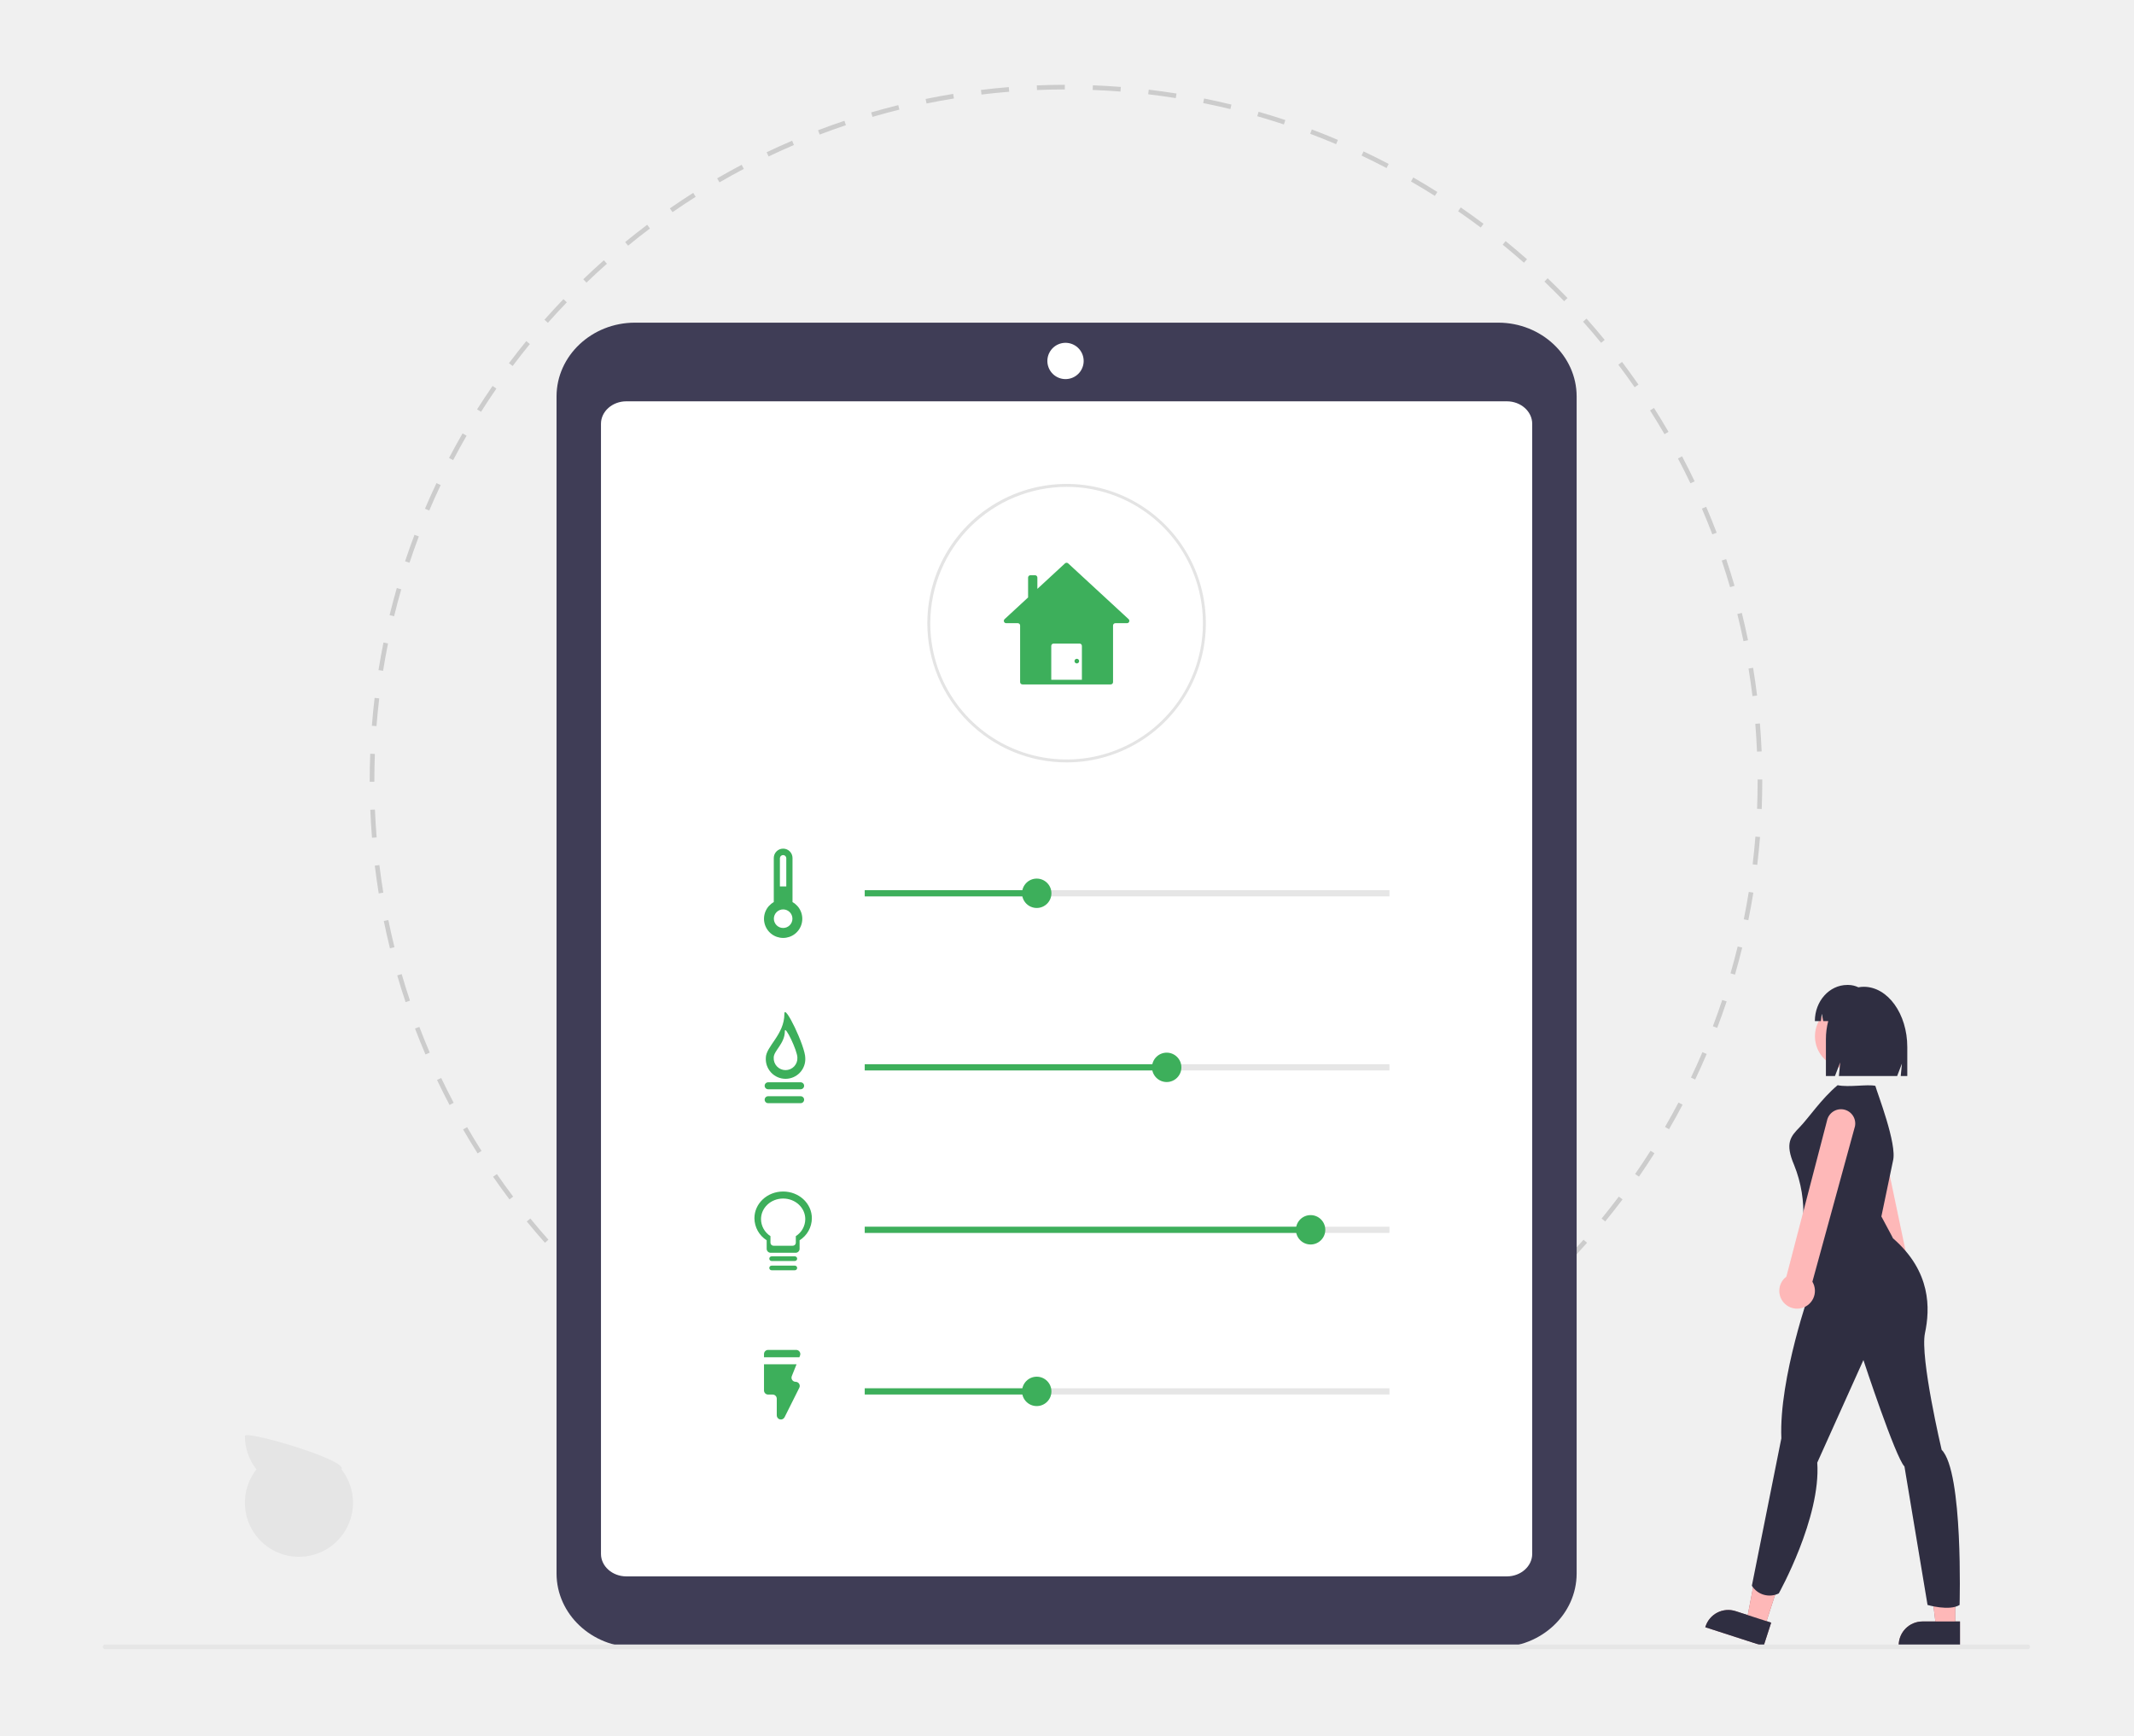
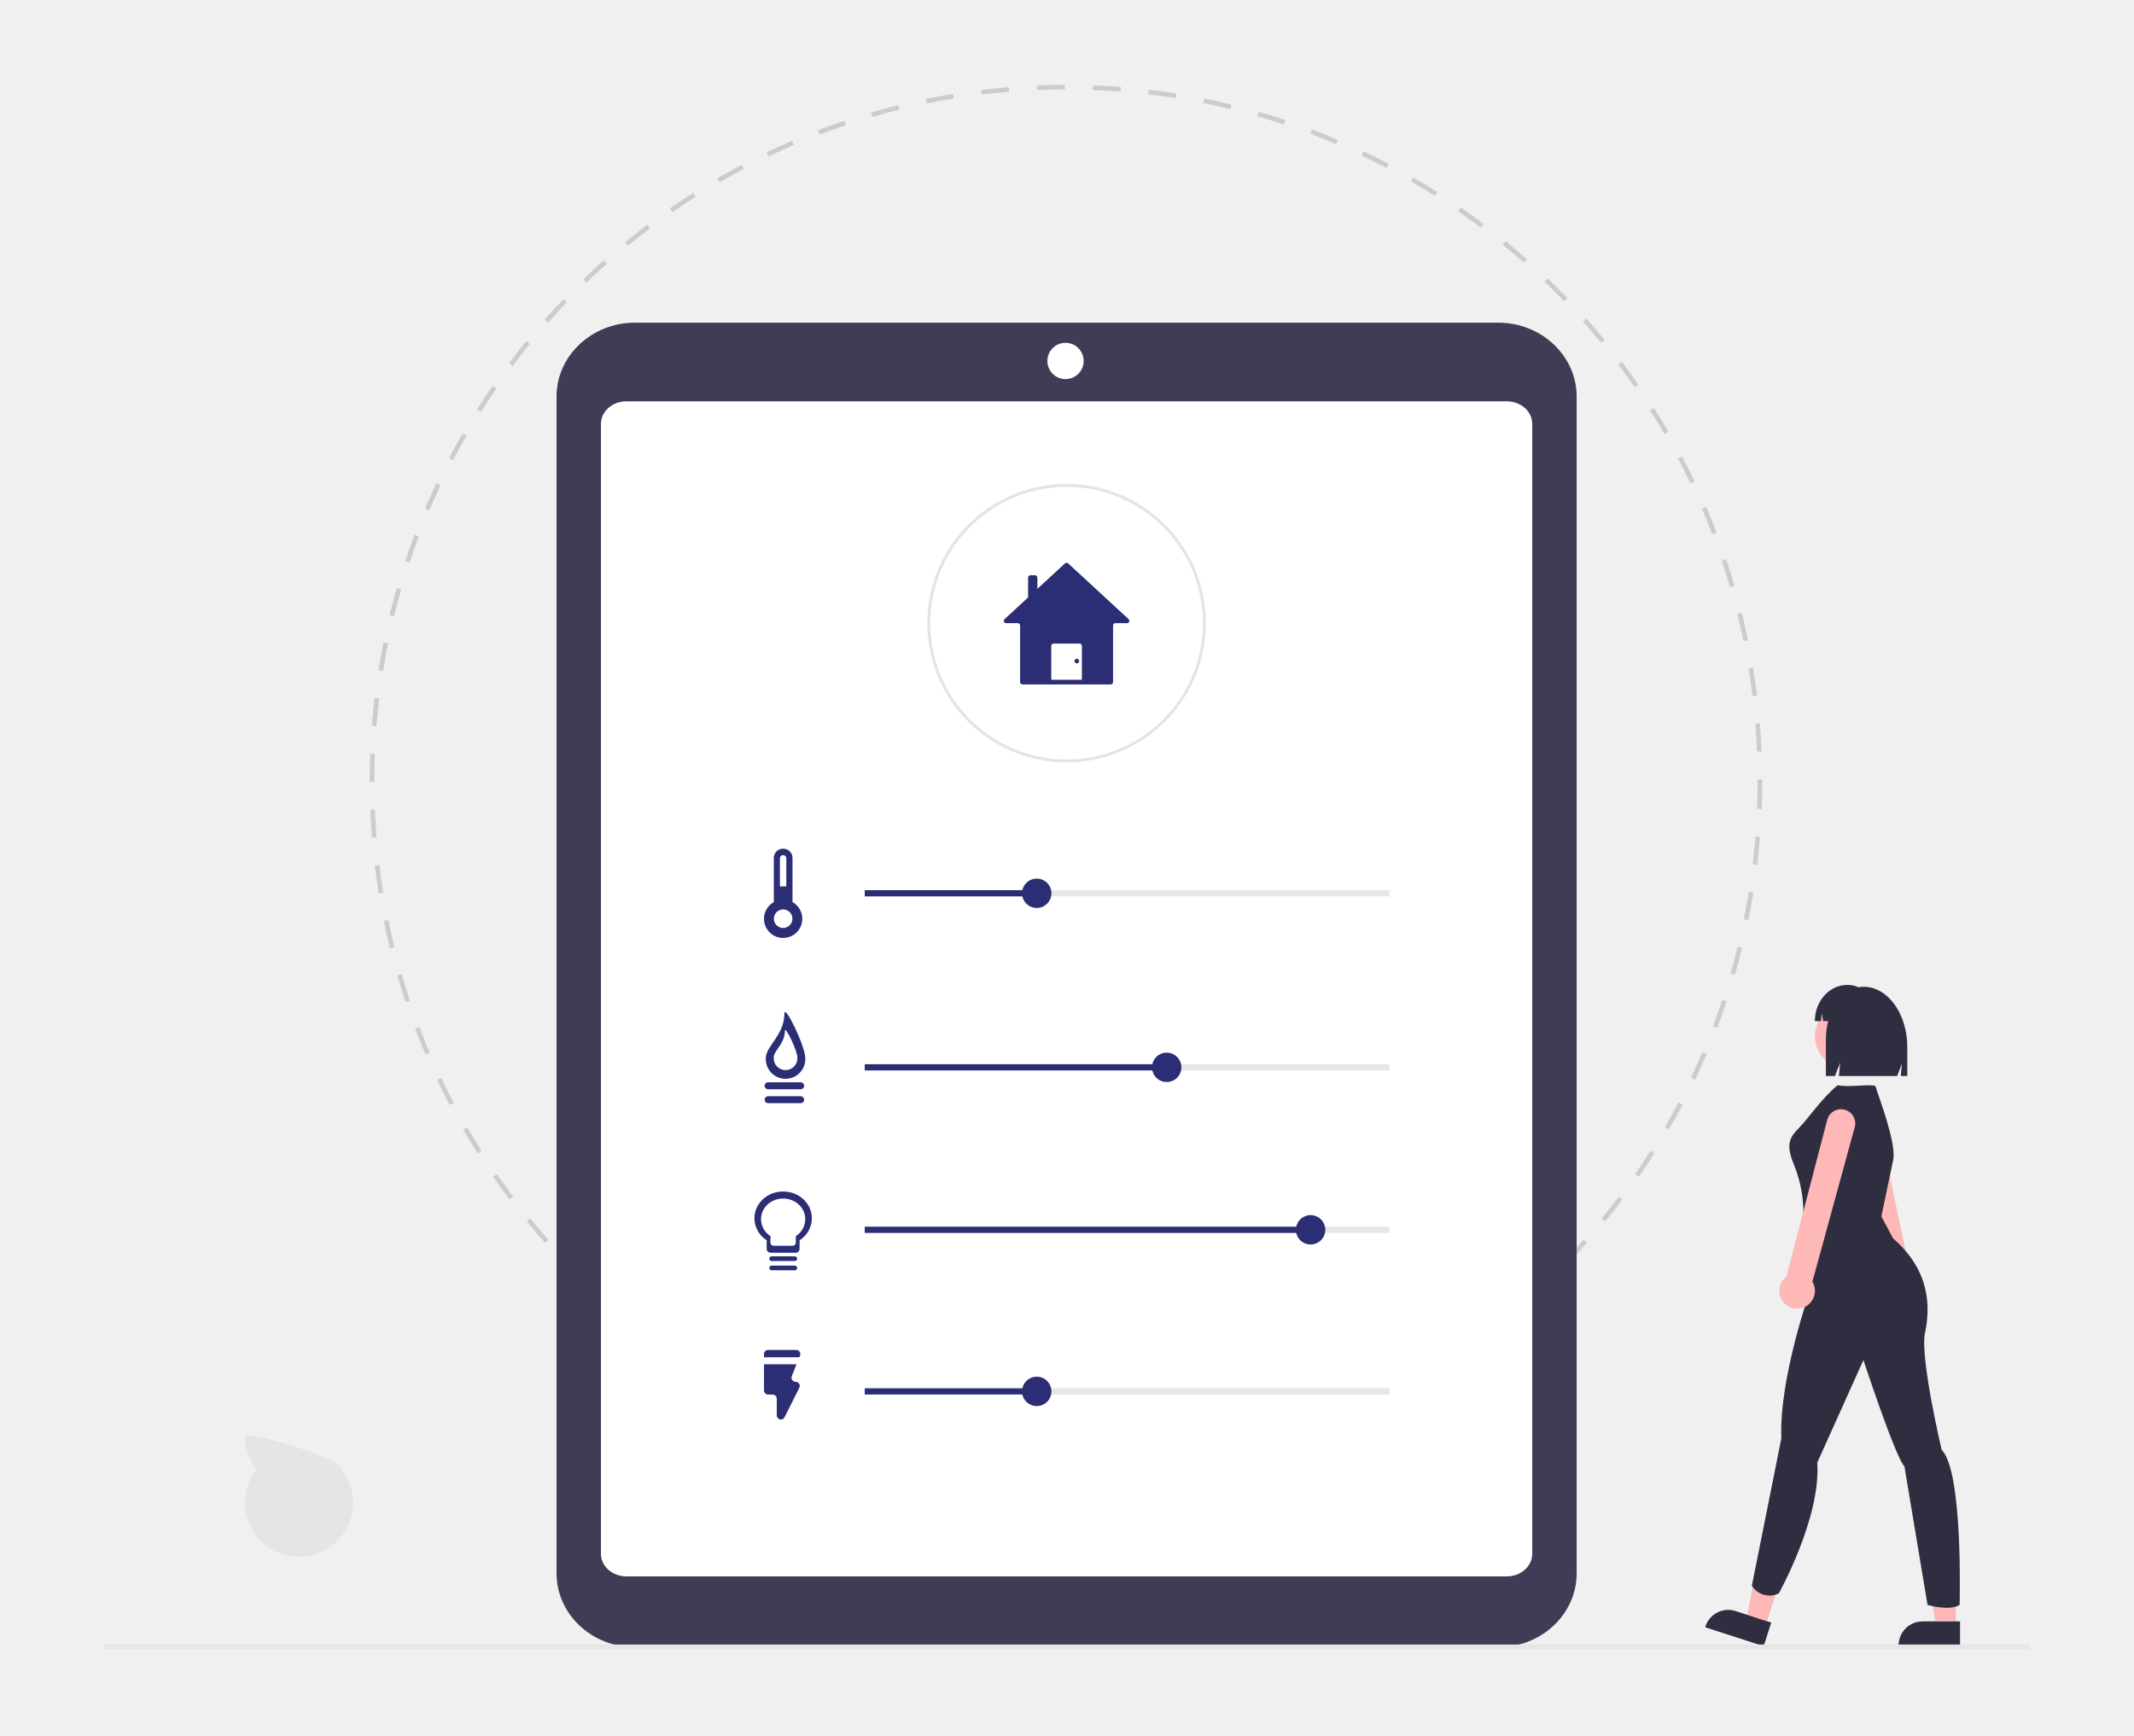
<svg xmlns="http://www.w3.org/2000/svg" width="600" height="488" viewBox="0 0 600 488" fill="none">
  <path d="M299.823 415.377V414.072C302.419 414.072 305.052 414.018 307.654 413.914L307.706 415.219C305.087 415.323 302.436 415.377 299.823 415.377ZM291.944 415.227C289.334 415.125 286.687 414.966 284.076 414.763L284.178 413.462C286.773 413.666 289.403 413.822 291.995 413.923L291.944 415.227ZM315.573 414.746L315.469 413.445C318.059 413.238 320.68 412.974 323.259 412.661L323.416 413.957C320.819 414.271 318.181 414.536 315.573 414.744V414.746ZM276.232 413.985C273.63 413.673 271.004 413.306 268.426 412.892L268.633 411.603C271.193 412.014 273.802 412.379 276.387 412.688L276.232 413.985ZM331.22 412.857L331.012 411.568C333.571 411.154 336.163 410.681 338.712 410.162L338.973 411.441C336.405 411.963 333.795 412.44 331.219 412.857H331.22ZM260.671 411.486C258.102 410.964 255.515 410.387 252.978 409.766L253.288 408.498C255.808 409.115 258.378 409.69 260.929 410.207L260.671 411.486ZM346.665 409.713L346.353 408.447C348.88 407.825 351.424 407.141 353.916 406.424L354.279 407.678C351.77 408.404 349.208 409.09 346.665 409.716V409.713ZM245.361 407.736C242.845 407.01 240.311 406.223 237.833 405.398L238.245 404.159C240.708 404.978 243.223 405.759 245.723 406.481L245.361 407.736ZM361.804 405.329L361.39 404.089C363.854 403.265 366.335 402.38 368.764 401.457L369.228 402.677C366.782 403.607 364.284 404.498 361.803 405.327L361.804 405.329ZM230.385 402.75C227.937 401.822 225.471 400.831 223.055 399.801L223.567 398.6C225.966 399.622 228.417 400.607 230.849 401.528L230.385 402.75ZM376.519 399.74L376.007 398.539C378.393 397.52 380.788 396.44 383.126 395.328L383.687 396.507C381.333 397.627 378.923 398.714 376.519 399.74ZM215.853 396.556C213.482 395.431 211.106 394.243 208.789 393.025L209.397 391.87C211.697 393.08 214.058 394.259 216.412 395.377L215.853 396.556ZM390.723 392.984L390.115 391.829C392.413 390.619 394.716 389.349 396.958 388.051L397.61 389.18C395.353 390.485 393.035 391.765 390.721 392.983L390.723 392.984ZM201.875 389.213C199.601 387.898 197.329 386.523 195.123 385.125L195.821 384.023C198.012 385.411 200.269 386.777 202.528 388.084L201.875 389.213ZM404.343 385.101L403.645 383.999C405.833 382.613 408.027 381.161 410.166 379.682L410.908 380.755C408.755 382.245 406.546 383.706 404.343 385.101ZM188.543 380.77C186.385 379.279 184.232 377.726 182.144 376.156L182.928 375.111C185.001 376.672 187.14 378.214 189.283 379.695L188.543 380.77ZM417.297 376.148L416.514 375.104C418.583 373.548 420.655 371.924 422.672 370.275L423.499 371.286C421.468 372.945 419.382 374.58 417.299 376.146L417.297 376.148ZM175.94 371.289C173.914 369.634 171.894 367.914 169.936 366.179L170.802 365.2C172.748 366.924 174.755 368.632 176.767 370.276L175.94 371.289ZM429.496 366.182L428.631 365.203C430.575 363.48 432.511 361.694 434.385 359.894L435.288 360.836C433.402 362.646 431.454 364.444 429.496 366.179V366.182ZM164.14 360.831C162.257 359.023 160.382 357.147 158.565 355.259L159.505 354.354C161.31 356.23 163.173 358.093 165.044 359.889L164.14 360.831ZM440.864 355.264L439.923 354.359C441.723 352.488 443.512 350.552 445.237 348.606L446.216 349.472C444.478 351.43 442.678 353.38 440.865 355.264H440.864ZM153.217 349.47C151.476 347.508 149.758 345.489 148.106 343.472L149.117 342.645C150.757 344.651 152.464 346.656 154.193 348.603L153.217 349.47ZM451.326 343.47L450.315 342.644C451.964 340.628 453.591 338.554 455.153 336.481L456.197 337.264C454.626 339.353 452.986 341.441 451.327 343.468L451.326 343.47ZM143.243 337.276C141.67 335.188 140.119 333.04 138.632 330.892L139.705 330.149C141.182 332.283 142.724 334.417 144.286 336.491L143.243 337.276ZM460.814 330.87L459.74 330.128C461.222 327.984 462.677 325.786 464.069 323.593L465.171 324.292C463.772 326.501 462.305 328.714 460.813 330.872L460.814 330.87ZM134.283 324.331C132.885 322.126 131.511 319.862 130.202 317.602L131.331 316.949C132.632 319.194 133.996 321.444 135.385 323.634L134.283 324.331ZM469.266 317.545L468.137 316.892C469.442 314.634 470.718 312.324 471.927 310.027L473.082 310.635C471.866 312.948 470.582 315.273 469.266 317.546L469.266 317.545ZM126.395 310.713C125.18 308.404 123.993 306.038 122.871 303.68L124.05 303.119C125.165 305.461 126.344 307.811 127.551 310.105L126.395 310.713ZM476.615 303.572L475.436 303.012C476.553 300.662 477.638 298.255 478.66 295.859L479.861 296.371C478.833 298.78 477.738 301.206 476.615 303.572ZM119.631 296.515C118.603 294.111 117.612 291.659 116.687 289.226L117.907 288.762C118.826 291.176 119.81 293.614 120.831 296.001L119.631 296.515ZM482.814 289.041L481.594 288.578C482.519 286.137 483.406 283.648 484.229 281.183L485.469 281.596C484.638 284.079 483.745 286.584 482.814 289.041ZM114.034 281.802C113.204 279.323 112.413 276.789 111.685 274.278L112.939 273.915C113.663 276.409 114.448 278.924 115.274 281.388L114.034 281.802ZM487.808 274.068L486.554 273.706C487.272 271.216 487.954 268.671 488.577 266.142L489.843 266.453C489.217 269 488.532 271.562 487.808 274.068ZM109.64 266.665C109.013 264.123 108.43 261.537 107.907 258.976L109.186 258.715C109.708 261.26 110.284 263.829 110.907 266.353L109.64 266.665ZM491.567 258.762L490.287 258.501C490.803 255.956 491.275 253.368 491.689 250.801L492.978 251.009C492.561 253.595 492.086 256.204 491.567 258.764V258.762ZM106.484 251.222C106.066 248.646 105.694 246.02 105.378 243.418L106.674 243.262C106.987 245.846 107.357 248.454 107.773 251.013L106.484 251.222ZM494.073 243.2L492.777 243.045C493.087 240.462 493.349 237.84 493.554 235.255L494.855 235.358C494.648 237.961 494.385 240.6 494.073 243.2ZM104.592 235.577C104.381 232.97 104.221 230.323 104.115 227.709L105.42 227.656C105.526 230.252 105.685 232.882 105.895 235.472L104.592 235.577ZM495.329 227.491L494.024 227.44C494.125 224.839 494.178 222.206 494.178 219.609V219.176H495.483V219.606C495.482 222.222 495.43 224.873 495.327 227.491H495.329ZM105.252 219.828H103.947V219.608C103.947 217.063 103.997 214.484 104.095 211.948L105.4 211.998C105.303 214.518 105.254 217.079 105.254 219.611L105.252 219.828ZM494.004 211.352C493.896 208.761 493.735 206.132 493.522 203.537L494.823 203.43C495.036 206.04 495.2 208.689 495.308 211.298L494.004 211.352ZM105.856 204.182L104.555 204.08C104.76 201.47 105.021 198.828 105.329 196.236L106.625 196.39C106.319 198.965 106.06 201.586 105.856 204.182ZM492.728 195.748C492.413 193.174 492.041 190.566 491.618 187.997L492.907 187.786C493.329 190.373 493.705 192.998 494.021 195.59L492.728 195.748ZM107.706 188.635L106.417 188.429C106.831 185.844 107.303 183.235 107.82 180.672L109.099 180.933C108.585 183.478 108.116 186.071 107.705 188.638L107.706 188.635ZM490.2 180.296C489.678 177.746 489.095 175.176 488.471 172.661L489.738 172.347C490.366 174.881 490.951 177.468 491.479 180.035L490.2 180.296ZM110.804 173.288L109.536 172.978C110.156 170.438 110.841 167.875 111.562 165.359L112.816 165.72C112.096 168.221 111.42 170.766 110.804 173.289L110.804 173.288ZM486.434 165.1C485.707 162.607 484.92 160.093 484.091 157.629L485.331 157.213C486.164 159.693 486.958 162.224 487.689 164.734L486.434 165.1ZM115.134 158.244L113.894 157.832C114.72 155.347 115.61 152.841 116.538 150.384L117.759 150.845C116.838 153.286 115.954 155.775 115.134 158.244ZM481.444 150.259C480.516 147.831 479.53 145.396 478.512 143.022L479.711 142.507C480.736 144.898 481.73 147.349 482.663 149.793L481.444 150.259ZM120.685 143.561L119.484 143.05C120.51 140.639 121.6 138.215 122.723 135.846L123.902 136.405C122.787 138.759 121.704 141.166 120.685 143.561ZM475.291 135.908C474.174 133.569 472.993 131.22 471.783 128.926L472.936 128.316C474.156 130.625 475.344 132.99 476.469 135.345L475.291 135.908ZM127.405 129.386L126.25 128.78C127.466 126.461 128.748 124.134 130.058 121.863L131.188 122.515C129.887 124.772 128.614 127.084 127.406 129.387L127.405 129.386ZM467.993 122.09C466.688 119.843 465.322 117.595 463.931 115.409L465.033 114.709C466.433 116.91 467.808 119.173 469.122 121.434L467.993 122.09ZM135.245 115.808L134.142 115.111C135.542 112.897 137.006 110.682 138.493 108.528L139.567 109.269C138.091 111.41 136.637 113.61 135.245 115.809L135.245 115.808ZM459.603 108.895C458.122 106.762 456.579 104.629 455.016 102.559L456.06 101.772C457.634 103.86 459.188 106.003 460.677 108.152L459.603 108.895ZM144.148 102.911L143.103 102.128C144.676 100.035 146.312 97.946 147.966 95.918L148.978 96.744C147.335 98.757 145.709 100.833 144.149 102.912L144.148 102.911ZM450.177 96.409C448.531 94.4 446.82 92.398 445.094 90.457L446.069 89.59C447.807 91.544 449.528 93.56 451.186 95.582L450.177 96.409ZM154.056 90.774L153.077 89.909C154.81 87.952 156.607 86.001 158.42 84.112L159.361 85.015C157.561 86.892 155.772 88.83 154.054 90.774H154.056ZM439.781 84.71C437.975 82.836 436.11 80.977 434.235 79.181L435.138 78.239C437.024 80.047 438.902 81.919 440.719 83.805L439.781 84.71ZM164.896 79.474L163.991 78.533C165.874 76.721 167.821 74.921 169.777 73.182L170.644 74.161C168.697 75.886 166.763 77.674 164.892 79.474L164.896 79.474ZM428.474 73.877C426.525 72.153 424.515 70.447 422.504 68.806L423.328 67.795C425.351 69.446 427.374 71.163 429.339 72.899L428.474 73.877ZM176.596 69.081L175.768 68.071C177.791 66.412 179.88 64.775 181.962 63.203L182.745 64.248C180.677 65.807 178.607 67.433 176.596 69.081ZM416.328 63.979C414.247 62.417 412.106 60.877 409.968 59.402L410.709 58.328C412.862 59.813 415.015 61.363 417.112 62.936L416.328 63.979ZM189.088 59.661L188.344 58.588C190.497 57.097 192.702 55.633 194.904 54.234L195.604 55.336C193.417 56.724 191.224 58.179 189.087 59.66L189.088 59.661ZM403.427 55.083C401.226 53.693 398.968 52.33 396.715 51.031L397.368 49.901C399.635 51.206 401.908 52.581 404.124 53.98L403.427 55.083ZM202.287 51.279L201.635 50.15C203.891 48.841 206.208 47.559 208.519 46.34L209.129 47.494C206.829 48.705 204.529 49.978 202.287 51.279ZM389.844 47.252C387.54 46.044 385.178 44.867 382.824 43.753L383.382 42.573C385.752 43.695 388.129 44.88 390.449 46.097L389.844 47.252ZM216.109 43.989L215.547 42.81C217.9 41.689 220.311 40.598 222.711 39.57L223.225 40.769C220.841 41.791 218.446 42.874 216.109 43.989ZM375.664 40.54C373.266 39.521 370.815 38.539 368.379 37.619L368.841 36.398C371.292 37.323 373.76 38.313 376.174 39.338L375.664 40.54ZM230.465 37.841L230 36.622C232.442 35.69 234.938 34.794 237.421 33.964L237.836 35.204C235.37 36.028 232.89 36.917 230.465 37.841ZM360.982 34.996C358.516 34.178 355.999 33.4 353.502 32.683L353.862 31.429C356.377 32.15 358.909 32.934 361.392 33.758L360.982 34.996ZM245.308 32.864L244.943 31.611C247.453 30.88 250.014 30.191 252.556 29.563L252.869 30.829C250.345 31.453 247.801 32.137 245.308 32.864ZM345.933 30.676C343.413 30.061 340.843 29.49 338.29 28.976L338.548 27.697C341.117 28.213 343.703 28.79 346.242 29.408L345.933 30.676ZM260.506 29.105L260.245 27.826C262.804 27.304 265.412 26.823 267.998 26.402L268.208 27.69C265.638 28.107 263.047 28.583 260.506 29.104L260.506 29.105ZM330.584 27.587C328.018 27.178 325.408 26.815 322.829 26.51L322.982 25.214C325.579 25.522 328.203 25.886 330.789 26.299L330.584 27.587ZM275.958 26.587L275.8 25.291C278.397 24.975 281.034 24.704 283.642 24.496L283.748 25.796C281.157 26.005 278.536 26.273 275.958 26.585V26.587ZM315.037 25.745C312.45 25.543 309.817 25.391 307.22 25.293L307.27 23.988C309.887 24.087 312.533 24.24 315.138 24.444L315.037 25.745ZM291.563 25.317L291.51 24.012C294.12 23.905 296.771 23.848 299.39 23.843V25.148C296.79 25.153 294.155 25.21 291.563 25.316L291.563 25.317Z" fill="#CCCCCC" />
  <path d="M421.264 463.201H178.507C166.373 463.187 156.492 453.888 156.479 442.47V111.462C156.492 100.043 166.374 90.744 178.507 90.731H421.264C433.397 90.744 443.279 100.043 443.292 111.462V442.47C443.279 453.888 433.397 463.188 421.264 463.201Z" fill="#3F3D56" />
  <path d="M423.675 443.276H176.095C172.171 443.272 168.975 440.435 168.97 436.951V119.173C168.975 115.689 172.171 112.852 176.095 112.848H423.675C427.599 112.852 430.795 115.689 430.8 119.172V436.951C430.795 440.435 427.599 443.272 423.675 443.276Z" fill="white" />
  <path d="M299.883 214.385C294.744 214.387 289.654 213.377 284.905 211.413C280.156 209.448 275.84 206.567 272.205 202.935C268.569 199.303 265.684 194.99 263.715 190.242C261.746 185.495 260.732 180.406 260.729 175.267V175.232C260.729 175.15 260.73 175.063 260.734 174.981C260.783 167.248 263.122 159.703 267.454 153.297C271.786 146.891 277.918 141.912 285.076 138.987C292.235 136.062 300.1 135.322 307.678 136.861C315.256 138.4 322.21 142.148 327.66 147.634C333.111 153.119 336.815 160.096 338.306 167.684C339.796 175.272 339.007 183.132 336.036 190.272C333.065 197.411 328.047 203.512 321.614 207.803C315.181 212.094 307.621 214.384 299.887 214.384H299.883V214.385ZM299.883 136.902C289.764 136.925 280.063 140.94 272.887 148.075C265.711 155.21 261.641 164.888 261.561 175.007C261.556 175.094 261.556 175.166 261.556 175.231C261.556 182.812 263.803 190.224 268.015 196.528C272.226 202.831 278.213 207.745 285.217 210.647C292.221 213.548 299.928 214.308 307.364 212.83C314.799 211.351 321.63 207.701 326.991 202.34C332.352 196.98 336.003 190.15 337.483 182.714C338.962 175.279 338.204 167.572 335.303 160.567C332.402 153.563 327.49 147.576 321.186 143.363C314.883 139.151 307.472 136.902 299.891 136.902H299.883Z" fill="#E4E4E4" />
-   <path d="M222.824 253.666V241.268C222.824 240.57 222.547 239.9 222.053 239.406C221.559 238.912 220.89 238.635 220.191 238.635C219.493 238.635 218.823 238.912 218.329 239.406C217.836 239.9 217.558 240.57 217.558 241.268V253.666C216.519 254.249 215.703 255.159 215.237 256.255C214.771 257.351 214.681 258.571 214.982 259.723C215.283 260.875 215.958 261.895 216.901 262.623C217.843 263.351 219 263.746 220.191 263.746C221.382 263.746 222.539 263.351 223.482 262.623C224.424 261.895 225.099 260.875 225.4 259.723C225.701 258.571 225.611 257.351 225.145 256.255C224.679 255.159 223.863 254.249 222.824 253.666Z" fill="#3DAF5B" />
+   <path d="M222.824 253.666V241.268C222.824 240.57 222.547 239.9 222.053 239.406C221.559 238.912 220.89 238.635 220.191 238.635C219.493 238.635 218.823 238.912 218.329 239.406C217.836 239.9 217.558 240.57 217.558 241.268V253.666C216.519 254.249 215.703 255.159 215.237 256.255C214.771 257.351 214.681 258.571 214.982 259.723C215.283 260.875 215.958 261.895 216.901 262.623C217.843 263.351 219 263.746 220.191 263.746C221.382 263.746 222.539 263.351 223.482 262.623C224.424 261.895 225.099 260.875 225.4 259.723C225.701 258.571 225.611 257.351 225.145 256.255C224.679 255.159 223.863 254.249 222.824 253.666Z" fill="#2B2D75" />
  <path d="M219.28 241.268C219.299 241.043 219.402 240.834 219.568 240.681C219.735 240.529 219.952 240.444 220.178 240.444C220.403 240.444 220.62 240.529 220.787 240.681C220.953 240.834 221.056 241.043 221.075 241.268V249.268H219.28V241.268Z" fill="white" />
  <path opacity="0.999" d="M390.658 250.316H243.13V252.058H390.658V250.316Z" fill="#E6E6E6" />
-   <path d="M291.49 255.321C293.771 255.321 295.621 253.472 295.621 251.19C295.621 248.909 293.771 247.06 291.49 247.06C289.209 247.06 287.359 248.909 287.359 251.19C287.359 253.472 289.209 255.321 291.49 255.321Z" fill="#3DAF5B" />
-   <path d="M291.491 250.316H243.13V252.058H291.491V250.316Z" fill="#3DAF5B" />
+   <path d="M291.49 255.321C293.771 255.321 295.621 253.472 295.621 251.19C295.621 248.909 293.771 247.06 291.49 247.06C289.209 247.06 287.359 248.909 287.359 251.19C287.359 253.472 289.209 255.321 291.49 255.321Z" fill="#2B2D75" />
+   <path d="M291.491 250.316H243.13V252.058H291.491V250.316Z" fill="#2B2D75" />
  <path d="M390.658 299.26H243.13V301.003H390.658V299.26Z" fill="#E6E6E6" />
-   <path d="M328.033 304.267C330.314 304.267 332.164 302.417 332.164 300.136C332.164 297.855 330.314 296.005 328.033 296.005C325.752 296.005 323.902 297.855 323.902 300.136C323.902 302.417 325.752 304.267 328.033 304.267Z" fill="#3DAF5B" />
-   <path d="M328.432 299.26H243.13V301.003H328.432V299.26Z" fill="#3DAF5B" />
+   <path d="M328.033 304.267C330.314 304.267 332.164 302.417 332.164 300.136C332.164 297.855 330.314 296.005 328.033 296.005C325.752 296.005 323.902 297.855 323.902 300.136C323.902 302.417 325.752 304.267 328.033 304.267Z" fill="#2B2D75" />
+   <path d="M328.432 299.26H243.13V301.003H328.432V299.26Z" fill="#2B2D75" />
  <path d="M390.658 344.95H243.13V346.692H390.658V344.95Z" fill="#E6E6E6" />
-   <path d="M368.492 349.948C370.773 349.948 372.623 348.099 372.623 345.818C372.623 343.536 370.773 341.687 368.492 341.687C366.211 341.687 364.361 343.536 364.361 345.818C364.361 348.099 366.211 349.948 368.492 349.948Z" fill="#3DAF5B" />
-   <path d="M368.891 344.95H243.13V346.692H368.891V344.95Z" fill="#3DAF5B" />
+   <path d="M368.492 349.948C370.773 349.948 372.623 348.099 372.623 345.818C372.623 343.536 370.773 341.687 368.492 341.687C366.211 341.687 364.361 343.536 364.361 345.818C364.361 348.099 366.211 349.948 368.492 349.948Z" fill="#2B2D75" />
+   <path d="M368.891 344.95H243.13V346.692H368.891V344.95Z" fill="#2B2D75" />
  <path d="M390.658 390.387H243.13V392.129H390.658V390.387Z" fill="#E6E6E6" />
-   <path d="M291.49 395.385C293.771 395.385 295.621 393.536 295.621 391.254C295.621 388.973 293.771 387.124 291.49 387.124C289.209 387.124 287.359 388.973 287.359 391.254C287.359 393.536 289.209 395.385 291.49 395.385Z" fill="#3DAF5B" />
-   <path d="M291.491 390.387H243.13V392.129H291.491V390.387Z" fill="#3DAF5B" />
+   <path d="M291.49 395.385C293.771 395.385 295.621 393.536 295.621 391.254C295.621 388.973 293.771 387.124 291.49 387.124C289.209 387.124 287.359 388.973 287.359 391.254C287.359 393.536 289.209 395.385 291.49 395.385Z" fill="#2B2D75" />
+   <path d="M291.491 390.387H243.13V392.129H291.491V390.387Z" fill="#2B2D75" />
  <path d="M536.631 362.817C536.03 363.249 535.34 363.543 534.612 363.677C533.884 363.811 533.136 363.782 532.42 363.592C531.784 363.423 531.188 363.13 530.665 362.731C530.142 362.331 529.703 361.833 529.373 361.263C529.043 360.694 528.828 360.066 528.741 359.414C528.654 358.761 528.696 358.098 528.865 357.463C528.883 357.397 528.902 357.331 528.922 357.266C528.996 357.03 529.088 356.801 529.197 356.58L519.347 312.358C519.199 311.852 519.152 311.322 519.209 310.797C519.266 310.273 519.426 309.765 519.679 309.302C519.933 308.84 520.275 308.432 520.687 308.102C521.098 307.772 521.571 307.526 522.077 307.379C522.584 307.231 523.115 307.186 523.639 307.244C524.163 307.302 524.671 307.463 525.133 307.717C525.595 307.972 526.002 308.315 526.331 308.727C526.66 309.14 526.905 309.613 527.051 310.12L527.059 310.146L536.357 354.502C537.055 354.937 537.636 355.537 538.047 356.249C538.459 356.962 538.688 357.765 538.715 358.587C538.742 359.409 538.566 360.225 538.203 360.963C537.84 361.701 537.3 362.338 536.632 362.818L536.631 362.817Z" fill="#FEB8B8" />
  <path d="M549.711 457.696H544.368L541.823 437.089H549.709L549.711 457.696Z" fill="#A0616A" />
  <path d="M551.073 462.877H533.846V462.659C533.846 460.881 534.552 459.175 535.81 457.918C537.067 456.661 538.772 455.954 540.55 455.954H551.073L551.073 462.877Z" fill="#A0616A" />
  <path d="M549.711 457.696H544.368L541.823 437.089H549.709L549.711 457.696Z" fill="#FEB8B8" />
  <path d="M551.073 462.877H533.846V462.659C533.846 460.881 534.552 459.175 535.81 457.918C537.067 456.661 538.772 455.954 540.55 455.954H551.073L551.073 462.877Z" fill="#2F2E41" />
  <path d="M496.15 457.528L491.066 455.883L494.99 435.495L502.495 437.921L496.15 457.528Z" fill="#A0616A" />
  <path d="M495.852 462.874L479.464 457.572L479.529 457.364C480.077 455.673 481.274 454.267 482.857 453.458C484.44 452.649 486.28 452.501 487.972 453.048L497.982 456.287L495.852 462.874Z" fill="#A0616A" />
  <path d="M496.15 457.528L491.066 455.883L494.99 435.495L502.495 437.921L496.15 457.528Z" fill="#FEB8B8" />
  <path d="M495.852 462.874L479.464 457.572L479.529 457.364C480.077 455.673 481.274 454.267 482.857 453.458C484.44 452.649 486.28 452.501 487.972 453.048L497.982 456.287L495.852 462.874Z" fill="#2F2E41" />
  <path d="M519.312 300.423C524.29 300.423 528.325 296.387 528.325 291.41C528.325 286.432 524.29 282.396 519.312 282.396C514.334 282.396 510.299 286.432 510.299 291.41C510.299 296.387 514.334 300.423 519.312 300.423Z" fill="#FEB8B8" />
  <path d="M532.234 326.449C533.488 321.794 527.748 307.193 527.279 305.341C525.041 304.825 519.856 305.815 516.668 305.158C512.136 308.943 508.531 314.354 506.04 316.92C503.449 319.589 501.779 321.398 504.456 327.644C506.432 332.562 507.294 337.856 506.979 343.147L509.143 362.255C509.143 362.255 500.13 387.492 500.851 404.438L492.559 445.899C493.325 447.136 494.526 448.044 495.925 448.444C497.325 448.844 498.823 448.708 500.128 448.062C500.128 448.062 512.026 426.789 510.944 411.288L523.924 382.445C523.924 382.445 532.937 409.845 535.461 412.369L541.951 451.307C541.951 451.307 548.079 453.109 550.964 451.307C550.964 451.307 552.045 413.812 545.916 407.682C545.916 407.682 539.787 381.724 541.23 374.873C542.672 368.023 543.033 357.568 532.216 348.194C532.216 348.194 532.325 348.244 528.972 342.066L532.234 326.449Z" fill="#2F2E41" />
  <path d="M524.014 277.479C523.509 277.48 523.005 277.53 522.509 277.629C521.614 277.194 520.632 276.968 519.638 276.966H519.377C514.347 276.966 510.27 281.518 510.27 287.132H511.955L512.227 285.06L512.626 287.132H514.03C513.593 288.793 513.374 290.504 513.377 292.222V302.572H515.922L517.397 298.738L517.029 302.572H533.408L534.749 299.087L534.414 302.572H536.258V294.448C536.258 285.076 530.775 277.479 524.014 277.479Z" fill="#2F2E41" />
  <path d="M506.025 367.939C505.292 368.049 504.545 367.995 503.836 367.782C503.127 367.569 502.475 367.201 501.925 366.706C501.436 366.265 501.039 365.733 500.756 365.138C500.473 364.544 500.31 363.9 500.276 363.243C500.242 362.586 500.338 361.929 500.558 361.309C500.778 360.689 501.118 360.118 501.559 359.629C501.605 359.579 501.652 359.529 501.699 359.48C501.873 359.304 502.06 359.142 502.258 358.994L513.678 315.153C513.883 314.109 514.494 313.189 515.377 312.596C516.26 312.003 517.342 311.784 518.386 311.989C519.43 312.194 520.35 312.805 520.943 313.688C521.537 314.571 521.755 315.654 521.55 316.698L521.549 316.704L509.576 360.414C509.999 361.119 510.241 361.918 510.282 362.74C510.323 363.561 510.161 364.38 509.81 365.124C509.458 365.868 508.929 366.514 508.269 367.005C507.609 367.495 506.838 367.816 506.025 367.938V367.939Z" fill="#FEB8B8" />
  <path d="M84.121 463.736C85.872 463.736 87.292 461.877 87.292 459.584C87.292 457.291 85.872 455.433 84.121 455.433C82.37 455.433 80.95 457.291 80.95 459.584C80.95 461.877 82.37 463.736 84.121 463.736Z" fill="#F0F0F0" />
  <path d="M95.994 413.186C98.099 410.507 99.243 407.199 99.243 403.792C99.243 400.385 98.099 397.077 95.994 394.399L95.993 394.395C96.426 393.841 96.821 393.26 97.175 392.654L88.836 391.279L97.853 391.347C98.717 389.465 99.188 387.426 99.237 385.356C99.287 383.285 98.914 381.226 98.142 379.305L86.054 385.582L97.207 377.381C96.162 375.573 94.756 374.001 93.077 372.761C91.398 371.521 89.482 370.64 87.447 370.173C85.413 369.706 83.304 369.663 81.252 370.047C79.2 370.431 77.25 371.234 75.522 372.405C73.794 373.576 72.325 375.09 71.208 376.853C70.091 378.617 69.349 380.591 69.029 382.654C68.708 384.716 68.816 386.823 69.346 388.842C69.875 390.861 70.814 392.749 72.106 394.389C71.434 395.243 70.853 396.164 70.374 397.139L81.197 402.761L69.656 398.917C68.846 401.311 68.645 403.87 69.073 406.361C69.5 408.852 70.541 411.198 72.103 413.186C70.488 415.24 69.43 417.675 69.031 420.258C68.632 422.84 68.906 425.481 69.827 427.927C70.747 430.372 72.282 432.539 74.284 434.218C76.286 435.897 78.687 437.031 81.256 437.511C81.052 438.079 80.948 438.678 80.95 439.281C80.942 440.172 81.171 441.048 81.615 441.82C81.179 442.595 80.95 443.47 80.95 444.359C80.95 445.249 81.179 446.123 81.616 446.898C81.18 447.672 80.95 448.546 80.95 449.435C80.949 450.324 81.178 451.198 81.614 451.973C81.171 452.744 80.942 453.619 80.95 454.508C80.95 456.801 82.369 458.66 84.121 458.66C85.872 458.66 87.291 456.801 87.291 454.508C86.856 453.734 86.627 452.861 86.627 451.973C86.627 451.084 86.856 450.211 87.291 449.437C87.299 448.547 87.07 447.67 86.625 446.898C87.062 446.123 87.291 445.249 87.291 444.359C87.291 443.47 87.062 442.595 86.626 441.82C87.07 441.048 87.299 440.172 87.291 439.281C87.293 438.668 87.186 438.059 86.975 437.482C89.528 436.982 91.909 435.835 93.891 434.151C95.874 432.466 97.39 430.301 98.295 427.862C99.201 425.424 99.465 422.793 99.062 420.223C98.659 417.654 97.603 415.23 95.994 413.186Z" fill="#F0F0F0" />
  <path opacity="0.05" d="M68.856 403.788C68.85 407.196 69.995 410.506 72.106 413.181C70.344 415.423 69.248 418.115 68.943 420.95C68.639 423.785 69.138 426.648 70.384 429.212C71.63 431.777 73.573 433.939 75.99 435.452C78.406 436.964 81.2 437.767 84.051 437.767C86.902 437.767 89.696 436.964 92.113 435.452C94.53 433.939 96.472 431.777 97.718 429.212C98.964 426.648 99.464 423.785 99.159 420.95C98.855 418.115 97.759 415.423 95.997 413.181C98.032 410.597 68.856 402.083 68.856 403.788Z" fill="black" />
  <path d="M58.285 424.245L58.281 424.241C58.522 423.932 58.742 423.608 58.94 423.27L54.293 422.504L59.318 422.543C59.799 421.494 60.061 420.358 60.089 419.205C60.117 418.051 59.909 416.904 59.478 415.834L52.744 419.332L58.958 414.764C58.376 413.757 57.593 412.881 56.657 412.19C55.722 411.499 54.654 411.008 53.52 410.748C52.387 410.488 51.212 410.464 50.069 410.678C48.926 410.892 47.839 411.339 46.876 411.992C45.913 412.644 45.095 413.488 44.473 414.47C43.851 415.452 43.437 416.552 43.259 417.702C43.08 418.851 43.14 420.024 43.435 421.149C43.73 422.274 44.253 423.326 44.973 424.24C44.598 424.716 44.275 425.229 44.008 425.772L50.038 428.904L43.61 426.762C43.158 428.096 43.047 429.522 43.285 430.91C43.523 432.298 44.103 433.605 44.973 434.712C44.072 435.856 43.482 437.214 43.26 438.652C43.038 440.091 43.19 441.563 43.703 442.926C44.217 444.288 45.073 445.495 46.189 446.43C47.305 447.365 48.644 447.996 50.075 448.261C49.959 448.578 49.9 448.912 49.9 449.249C50.148 449.68 50.278 450.168 50.278 450.664C50.278 451.161 50.148 451.649 49.9 452.079C50.147 452.509 50.278 452.997 50.278 453.493C50.278 453.989 50.147 454.477 49.9 454.907C50.147 455.337 50.277 455.824 50.277 456.32C50.277 456.816 50.147 457.303 49.9 457.733C50.147 458.163 50.278 458.651 50.278 459.147C50.278 459.643 50.147 460.131 49.9 460.561C49.9 461.838 50.691 462.874 51.666 462.874C52.642 462.874 53.433 461.838 53.433 460.561C53.185 460.131 53.054 459.643 53.054 459.147C53.054 458.65 53.185 458.163 53.433 457.733C53.185 457.303 53.055 456.816 53.055 456.32C53.055 455.824 53.185 455.337 53.433 454.907C53.185 454.477 53.054 453.989 53.054 453.493C53.054 452.997 53.185 452.509 53.433 452.079C53.185 451.649 53.054 451.161 53.054 450.664C53.054 450.168 53.185 449.68 53.433 449.249C53.432 448.907 53.371 448.567 53.251 448.245C54.674 447.969 56.002 447.332 57.108 446.394C58.215 445.457 59.061 444.251 59.566 442.892C60.072 441.533 60.22 440.067 59.995 438.635C59.771 437.202 59.182 435.852 58.285 434.712C59.458 433.22 60.095 431.377 60.095 429.479C60.095 427.581 59.458 425.738 58.285 424.245Z" fill="#F0F0F0" />
  <path d="M119.646 435.527L119.642 435.523C119.827 435.285 119.997 435.036 120.149 434.776L116.573 434.189L120.44 434.218C120.81 433.411 121.012 432.537 121.033 431.649C121.055 430.761 120.895 429.878 120.564 429.054L115.38 431.746L120.163 428.229C119.716 427.453 119.113 426.778 118.393 426.245C117.673 425.712 116.851 425.333 115.978 425.133C115.105 424.932 114.2 424.913 113.319 425.078C112.439 425.242 111.602 425.587 110.86 426.089C110.119 426.592 109.489 427.242 109.01 427.998C108.531 428.755 108.213 429.603 108.076 430.488C107.939 431.373 107.986 432.277 108.214 433.143C108.442 434.01 108.846 434.82 109.401 435.523C109.112 435.889 108.864 436.284 108.658 436.702L113.299 439.113L108.351 437.465C108.004 438.491 107.918 439.589 108.101 440.657C108.284 441.725 108.731 442.731 109.401 443.584C108.708 444.464 108.253 445.509 108.082 446.616C107.911 447.724 108.028 448.857 108.423 449.906C108.818 450.954 109.477 451.883 110.336 452.603C111.195 453.323 112.226 453.808 113.328 454.013C113.238 454.257 113.193 454.514 113.192 454.774C113.383 455.105 113.484 455.481 113.484 455.863C113.484 456.245 113.383 456.621 113.192 456.952C113.383 457.283 113.484 457.658 113.484 458.04C113.484 458.423 113.383 458.798 113.192 459.129C113.383 459.46 113.483 459.835 113.483 460.216C113.483 460.598 113.383 460.972 113.192 461.303C113.192 462.286 113.801 463.083 114.552 463.083C115.304 463.083 115.912 462.286 115.912 461.303C115.722 460.972 115.622 460.598 115.622 460.216C115.622 459.835 115.722 459.46 115.912 459.129C115.722 458.798 115.621 458.422 115.621 458.04C115.621 457.658 115.722 457.283 115.912 456.952C115.722 456.621 115.621 456.245 115.621 455.863C115.621 455.481 115.722 455.105 115.912 454.774C115.912 454.51 115.865 454.248 115.772 454C116.868 453.787 117.89 453.297 118.741 452.575C119.592 451.853 120.244 450.925 120.633 449.879C121.022 448.833 121.135 447.705 120.962 446.602C120.789 445.5 120.336 444.46 119.646 443.584C120.548 442.435 121.039 441.016 121.039 439.555C121.039 438.094 120.548 436.676 119.646 435.527Z" fill="#F0F0F0" />
  <path d="M299.559 106.604C298.379 106.598 297.237 106.184 296.329 105.431C295.42 104.678 294.8 103.633 294.575 102.475C294.35 101.316 294.534 100.115 295.095 99.077C295.656 98.039 296.559 97.227 297.652 96.78C298.744 96.333 299.957 96.279 301.085 96.626C302.213 96.974 303.186 97.702 303.837 98.686C304.489 99.67 304.779 100.849 304.658 102.023C304.538 103.197 304.014 104.293 303.176 105.124C302.7 105.597 302.135 105.97 301.515 106.224C300.894 106.478 300.23 106.607 299.559 106.604Z" fill="white" />
  <path d="M570.069 463.737H29.629C29.538 463.747 29.445 463.738 29.357 463.71C29.269 463.682 29.188 463.635 29.12 463.574C29.051 463.512 28.996 463.437 28.958 463.352C28.921 463.268 28.901 463.177 28.901 463.085C28.901 462.992 28.921 462.901 28.958 462.817C28.996 462.733 29.051 462.657 29.12 462.596C29.188 462.534 29.269 462.488 29.357 462.46C29.445 462.431 29.538 462.422 29.629 462.432H570.069C570.16 462.422 570.253 462.431 570.341 462.46C570.429 462.488 570.51 462.534 570.578 462.596C570.647 462.657 570.702 462.733 570.74 462.817C570.777 462.901 570.797 462.992 570.797 463.085C570.797 463.177 570.777 463.268 570.74 463.352C570.702 463.437 570.647 463.512 570.578 463.574C570.51 463.635 570.429 463.682 570.341 463.71C570.253 463.738 570.16 463.747 570.069 463.737Z" fill="#E6E6E6" />
  <path d="M220.191 260.945C221.633 260.945 222.802 259.776 222.802 258.334C222.802 256.893 221.633 255.724 220.191 255.724C218.75 255.724 217.581 256.893 217.581 258.334C217.581 259.776 218.75 260.945 220.191 260.945Z" fill="white" />
-   <path d="M226.413 297.488C226.456 298.243 226.345 298.999 226.086 299.709C225.826 300.42 225.425 301.07 224.905 301.62C224.386 302.169 223.76 302.608 223.066 302.907C222.371 303.206 221.623 303.361 220.866 303.361C220.11 303.361 219.362 303.206 218.667 302.907C217.973 302.608 217.346 302.169 216.827 301.62C216.308 301.07 215.906 300.42 215.647 299.709C215.388 298.999 215.276 298.243 215.32 297.488C215.32 294.244 220.54 290.962 220.54 285.089C220.54 282.026 226.413 294.244 226.413 297.488Z" fill="#3DAF5B" />
+   <path d="M226.413 297.488C226.456 298.243 226.345 298.999 226.086 299.709C225.826 300.42 225.425 301.07 224.905 301.62C224.386 302.169 223.76 302.608 223.066 302.907C222.371 303.206 221.623 303.361 220.866 303.361C220.11 303.361 219.362 303.206 218.667 302.907C217.973 302.608 217.346 302.169 216.827 301.62C216.308 301.07 215.906 300.42 215.647 299.709C215.388 298.999 215.276 298.243 215.32 297.488C215.32 294.244 220.54 290.962 220.54 285.089C220.54 282.026 226.413 294.244 226.413 297.488Z" fill="#2B2D75" />
  <path d="M224.195 297.39C224.22 297.844 224.154 298.297 223.998 298.724C223.842 299.15 223.601 299.54 223.29 299.87C222.978 300.2 222.603 300.463 222.186 300.642C221.769 300.822 221.32 300.915 220.866 300.915C220.412 300.915 219.963 300.822 219.546 300.642C219.13 300.463 218.754 300.2 218.442 299.87C218.131 299.54 217.89 299.15 217.734 298.724C217.579 298.297 217.512 297.844 217.538 297.39C217.538 295.444 220.67 293.475 220.67 289.95C220.67 288.112 224.195 295.444 224.195 297.39Z" fill="white" />
-   <path d="M220.187 335.05C215.717 335.05 212.115 338.41 212.115 342.567C212.125 343.806 212.445 345.023 213.047 346.107C213.649 347.19 214.513 348.104 215.561 348.767V351.201C215.571 351.496 215.698 351.776 215.915 351.978C216.131 352.18 216.419 352.288 216.714 352.277L216.716 352.277H223.659C223.955 352.288 224.243 352.181 224.459 351.979C224.676 351.777 224.803 351.498 224.814 351.202L224.814 351.201V348.767C225.863 348.106 226.73 347.192 227.333 346.109C227.936 345.025 228.257 343.807 228.266 342.567C228.266 338.41 224.657 335.05 220.187 335.05Z" fill="#3DAF5B" />
+   <path d="M220.187 335.05C215.717 335.05 212.115 338.41 212.115 342.567C212.125 343.806 212.445 345.023 213.047 346.107C213.649 347.19 214.513 348.104 215.561 348.767V351.201C215.571 351.496 215.698 351.776 215.915 351.978C216.131 352.18 216.419 352.288 216.714 352.277L216.716 352.277H223.659C223.955 352.288 224.243 352.181 224.459 351.979C224.676 351.777 224.803 351.498 224.814 351.202L224.814 351.201V348.767C225.863 348.106 226.73 347.192 227.333 346.109C227.936 345.025 228.257 343.807 228.266 342.567C228.266 338.41 224.657 335.05 220.187 335.05Z" fill="#2B2D75" />
  <path d="M220.189 337.027C216.745 337.027 213.97 339.616 213.97 342.819C213.977 343.774 214.224 344.711 214.688 345.546C215.151 346.38 215.817 347.085 216.624 347.595V349.47C216.628 349.583 216.654 349.694 216.701 349.797C216.748 349.9 216.814 349.992 216.897 350.069C216.979 350.146 217.076 350.206 217.182 350.246C217.288 350.286 217.4 350.304 217.513 350.3H217.514H222.864C223.092 350.308 223.313 350.225 223.48 350.07C223.647 349.915 223.745 349.699 223.754 349.471V349.47V347.595C224.562 347.086 225.23 346.382 225.694 345.547C226.159 344.712 226.406 343.774 226.413 342.819C226.413 339.616 223.633 337.027 220.189 337.027Z" fill="white" />
-   <path d="M216.95 353.281C216.777 353.281 216.611 353.35 216.489 353.472C216.367 353.595 216.298 353.761 216.298 353.934C216.298 354.107 216.367 354.273 216.489 354.395C216.611 354.518 216.777 354.586 216.95 354.586H223.476C223.649 354.586 223.815 354.518 223.937 354.395C224.06 354.273 224.129 354.107 224.129 353.934C224.129 353.761 224.06 353.595 223.937 353.472C223.815 353.35 223.649 353.281 223.476 353.281H216.95Z" fill="#3DAF5B" />
-   <path d="M216.95 355.892C216.777 355.892 216.611 355.96 216.489 356.083C216.367 356.205 216.298 356.371 216.298 356.544C216.298 356.717 216.367 356.883 216.489 357.006C216.611 357.128 216.777 357.197 216.95 357.197H223.476C223.649 357.197 223.815 357.128 223.937 357.006C224.06 356.883 224.129 356.717 224.129 356.544C224.129 356.371 224.06 356.205 223.937 356.083C223.815 355.96 223.649 355.892 223.476 355.892H216.95Z" fill="#3DAF5B" />
-   <path d="M224.745 381.668L224.938 381.184C225.009 381.008 225.035 380.818 225.015 380.629C224.994 380.441 224.928 380.26 224.822 380.103C224.716 379.946 224.573 379.818 224.405 379.729C224.238 379.64 224.051 379.594 223.862 379.594H215.967C215.66 379.594 215.365 379.716 215.147 379.933C214.93 380.151 214.808 380.446 214.808 380.753V381.668H224.745Z" fill="#3DAF5B" />
-   <path d="M223.699 388.56C223.509 388.56 223.323 388.513 223.155 388.424C222.988 388.335 222.845 388.207 222.739 388.05C222.632 387.893 222.566 387.713 222.546 387.524C222.526 387.336 222.552 387.145 222.622 386.969L223.961 383.625H214.808V390.989C214.808 391.141 214.838 391.292 214.896 391.433C214.954 391.574 215.04 391.701 215.147 391.809C215.255 391.917 215.383 392.002 215.523 392.06C215.664 392.119 215.815 392.149 215.967 392.149H217.237C217.545 392.149 217.84 392.271 218.057 392.488C218.275 392.706 218.397 393.001 218.397 393.308V398.004C218.397 398.265 218.485 398.519 218.647 398.724C218.809 398.929 219.036 399.073 219.29 399.133C219.544 399.193 219.811 399.165 220.048 399.054C220.284 398.944 220.476 398.756 220.593 398.523L224.736 390.238C224.824 390.061 224.866 389.864 224.857 389.667C224.848 389.469 224.789 389.278 224.685 389.109C224.581 388.941 224.436 388.803 224.263 388.706C224.091 388.61 223.896 388.56 223.699 388.56Z" fill="#3DAF5B" />
-   <path d="M215.972 304.339C215.712 304.339 215.463 304.443 215.28 304.626C215.096 304.81 214.993 305.059 214.993 305.318C214.993 305.578 215.096 305.827 215.28 306.01C215.463 306.194 215.712 306.297 215.972 306.297H225.108C225.367 306.297 225.616 306.194 225.8 306.01C225.984 305.827 226.087 305.578 226.087 305.318C226.087 305.059 225.984 304.81 225.8 304.626C225.616 304.443 225.367 304.339 225.108 304.339H215.972Z" fill="#3DAF5B" />
-   <path d="M215.972 308.255C215.712 308.255 215.463 308.358 215.28 308.542C215.096 308.725 214.993 308.974 214.993 309.234C214.993 309.493 215.096 309.742 215.28 309.926C215.463 310.109 215.712 310.213 215.972 310.213H225.108C225.367 310.213 225.616 310.109 225.8 309.926C225.984 309.742 226.087 309.493 226.087 309.234C226.087 308.974 225.984 308.725 225.8 308.542C225.616 308.358 225.367 308.255 225.108 308.255H215.972Z" fill="#3DAF5B" />
-   <path d="M302.762 186.553C303.122 186.553 303.414 186.261 303.414 185.901C303.414 185.54 303.122 185.248 302.762 185.248C302.402 185.248 302.109 185.54 302.109 185.901C302.109 186.261 302.402 186.553 302.762 186.553Z" fill="#3DAF5B" />
-   <path d="M317.319 174.103L300.325 158.417C300.204 158.305 300.046 158.244 299.882 158.244C299.718 158.244 299.56 158.305 299.439 158.417L291.669 165.592V162.408C291.669 162.235 291.6 162.069 291.478 161.947C291.356 161.824 291.19 161.756 291.016 161.756H289.711C289.538 161.756 289.372 161.824 289.25 161.947C289.128 162.069 289.059 162.235 289.059 162.408V168.002L282.451 174.104C282.355 174.193 282.287 174.309 282.258 174.437C282.228 174.565 282.238 174.698 282.286 174.821C282.334 174.943 282.417 175.048 282.526 175.122C282.634 175.196 282.763 175.236 282.894 175.236H286.165C286.338 175.236 286.504 175.304 286.627 175.427C286.749 175.549 286.818 175.715 286.818 175.888V191.804C286.818 191.977 286.886 192.143 287.009 192.265C287.131 192.388 287.297 192.457 287.47 192.457H312.293C312.467 192.457 312.632 192.388 312.755 192.265C312.877 192.143 312.946 191.977 312.946 191.804V175.888C312.946 175.715 313.015 175.549 313.137 175.427C313.26 175.304 313.426 175.236 313.599 175.236H316.876C317.007 175.236 317.135 175.196 317.244 175.122C317.352 175.048 317.436 174.943 317.484 174.821C317.532 174.698 317.541 174.564 317.512 174.437C317.482 174.309 317.415 174.193 317.319 174.103ZM296.228 180.972H303.536C303.709 180.972 303.875 181.04 303.998 181.163C304.12 181.285 304.189 181.451 304.189 181.624V191.151H295.575V181.624C295.575 181.451 295.644 181.285 295.766 181.163C295.888 181.04 296.054 180.972 296.228 180.972Z" fill="#3DAF5B" />
+   <path d="M216.95 353.281C216.777 353.281 216.611 353.35 216.489 353.472C216.367 353.595 216.298 353.761 216.298 353.934C216.298 354.107 216.367 354.273 216.489 354.395C216.611 354.518 216.777 354.586 216.95 354.586H223.476C223.649 354.586 223.815 354.518 223.937 354.395C224.06 354.273 224.129 354.107 224.129 353.934C224.129 353.761 224.06 353.595 223.937 353.472C223.815 353.35 223.649 353.281 223.476 353.281H216.95Z" fill="#2B2D75" />
+   <path d="M216.95 355.892C216.777 355.892 216.611 355.96 216.489 356.083C216.367 356.205 216.298 356.371 216.298 356.544C216.298 356.717 216.367 356.883 216.489 357.006C216.611 357.128 216.777 357.197 216.95 357.197H223.476C223.649 357.197 223.815 357.128 223.937 357.006C224.06 356.883 224.129 356.717 224.129 356.544C224.129 356.371 224.06 356.205 223.937 356.083C223.815 355.96 223.649 355.892 223.476 355.892H216.95Z" fill="#2B2D75" />
+   <path d="M224.745 381.668L224.938 381.184C225.009 381.008 225.035 380.818 225.015 380.629C224.994 380.441 224.928 380.26 224.822 380.103C224.716 379.946 224.573 379.818 224.405 379.729C224.238 379.64 224.051 379.594 223.862 379.594H215.967C215.66 379.594 215.365 379.716 215.147 379.933C214.93 380.151 214.808 380.446 214.808 380.753V381.668H224.745Z" fill="#2B2D75" />
+   <path d="M223.699 388.56C223.509 388.56 223.323 388.513 223.155 388.424C222.988 388.335 222.845 388.207 222.739 388.05C222.632 387.893 222.566 387.713 222.546 387.524C222.526 387.336 222.552 387.145 222.622 386.969L223.961 383.625H214.808V390.989C214.808 391.141 214.838 391.292 214.896 391.433C214.954 391.574 215.04 391.701 215.147 391.809C215.255 391.917 215.383 392.002 215.523 392.06C215.664 392.119 215.815 392.149 215.967 392.149H217.237C217.545 392.149 217.84 392.271 218.057 392.488C218.275 392.706 218.397 393.001 218.397 393.308V398.004C218.397 398.265 218.485 398.519 218.647 398.724C218.809 398.929 219.036 399.073 219.29 399.133C219.544 399.193 219.811 399.165 220.048 399.054C220.284 398.944 220.476 398.756 220.593 398.523L224.736 390.238C224.824 390.061 224.866 389.864 224.857 389.667C224.848 389.469 224.789 389.278 224.685 389.109C224.581 388.941 224.436 388.803 224.263 388.706C224.091 388.61 223.896 388.56 223.699 388.56Z" fill="#2B2D75" />
+   <path d="M215.972 304.339C215.712 304.339 215.463 304.443 215.28 304.626C215.096 304.81 214.993 305.059 214.993 305.318C214.993 305.578 215.096 305.827 215.28 306.01C215.463 306.194 215.712 306.297 215.972 306.297H225.108C225.367 306.297 225.616 306.194 225.8 306.01C225.984 305.827 226.087 305.578 226.087 305.318C226.087 305.059 225.984 304.81 225.8 304.626C225.616 304.443 225.367 304.339 225.108 304.339H215.972Z" fill="#2B2D75" />
+   <path d="M215.972 308.255C215.712 308.255 215.463 308.358 215.28 308.542C215.096 308.725 214.993 308.974 214.993 309.234C214.993 309.493 215.096 309.742 215.28 309.926C215.463 310.109 215.712 310.213 215.972 310.213H225.108C225.367 310.213 225.616 310.109 225.8 309.926C225.984 309.742 226.087 309.493 226.087 309.234C226.087 308.974 225.984 308.725 225.8 308.542C225.616 308.358 225.367 308.255 225.108 308.255H215.972Z" fill="#2B2D75" />
+   <path d="M302.762 186.553C303.122 186.553 303.414 186.261 303.414 185.901C303.414 185.54 303.122 185.248 302.762 185.248C302.402 185.248 302.109 185.54 302.109 185.901C302.109 186.261 302.402 186.553 302.762 186.553Z" fill="#2B2D75" />
+   <path d="M317.319 174.103L300.325 158.417C300.204 158.305 300.046 158.244 299.882 158.244C299.718 158.244 299.56 158.305 299.439 158.417L291.669 165.592V162.408C291.669 162.235 291.6 162.069 291.478 161.947C291.356 161.824 291.19 161.756 291.016 161.756H289.711C289.538 161.756 289.372 161.824 289.25 161.947C289.128 162.069 289.059 162.235 289.059 162.408V168.002L282.451 174.104C282.355 174.193 282.287 174.309 282.258 174.437C282.228 174.565 282.238 174.698 282.286 174.821C282.334 174.943 282.417 175.048 282.526 175.122C282.634 175.196 282.763 175.236 282.894 175.236H286.165C286.338 175.236 286.504 175.304 286.627 175.427C286.749 175.549 286.818 175.715 286.818 175.888V191.804C286.818 191.977 286.886 192.143 287.009 192.265C287.131 192.388 287.297 192.457 287.47 192.457H312.293C312.467 192.457 312.632 192.388 312.755 192.265C312.877 192.143 312.946 191.977 312.946 191.804V175.888C312.946 175.715 313.015 175.549 313.137 175.427C313.26 175.304 313.426 175.236 313.599 175.236H316.876C317.007 175.236 317.135 175.196 317.244 175.122C317.352 175.048 317.436 174.943 317.484 174.821C317.532 174.698 317.541 174.564 317.512 174.437C317.482 174.309 317.415 174.193 317.319 174.103ZM296.228 180.972H303.536C303.709 180.972 303.875 181.04 303.998 181.163C304.12 181.285 304.189 181.451 304.189 181.624V191.151H295.575V181.624C295.575 181.451 295.644 181.285 295.766 181.163C295.888 181.04 296.054 180.972 296.228 180.972Z" fill="#2B2D75" />
</svg>
